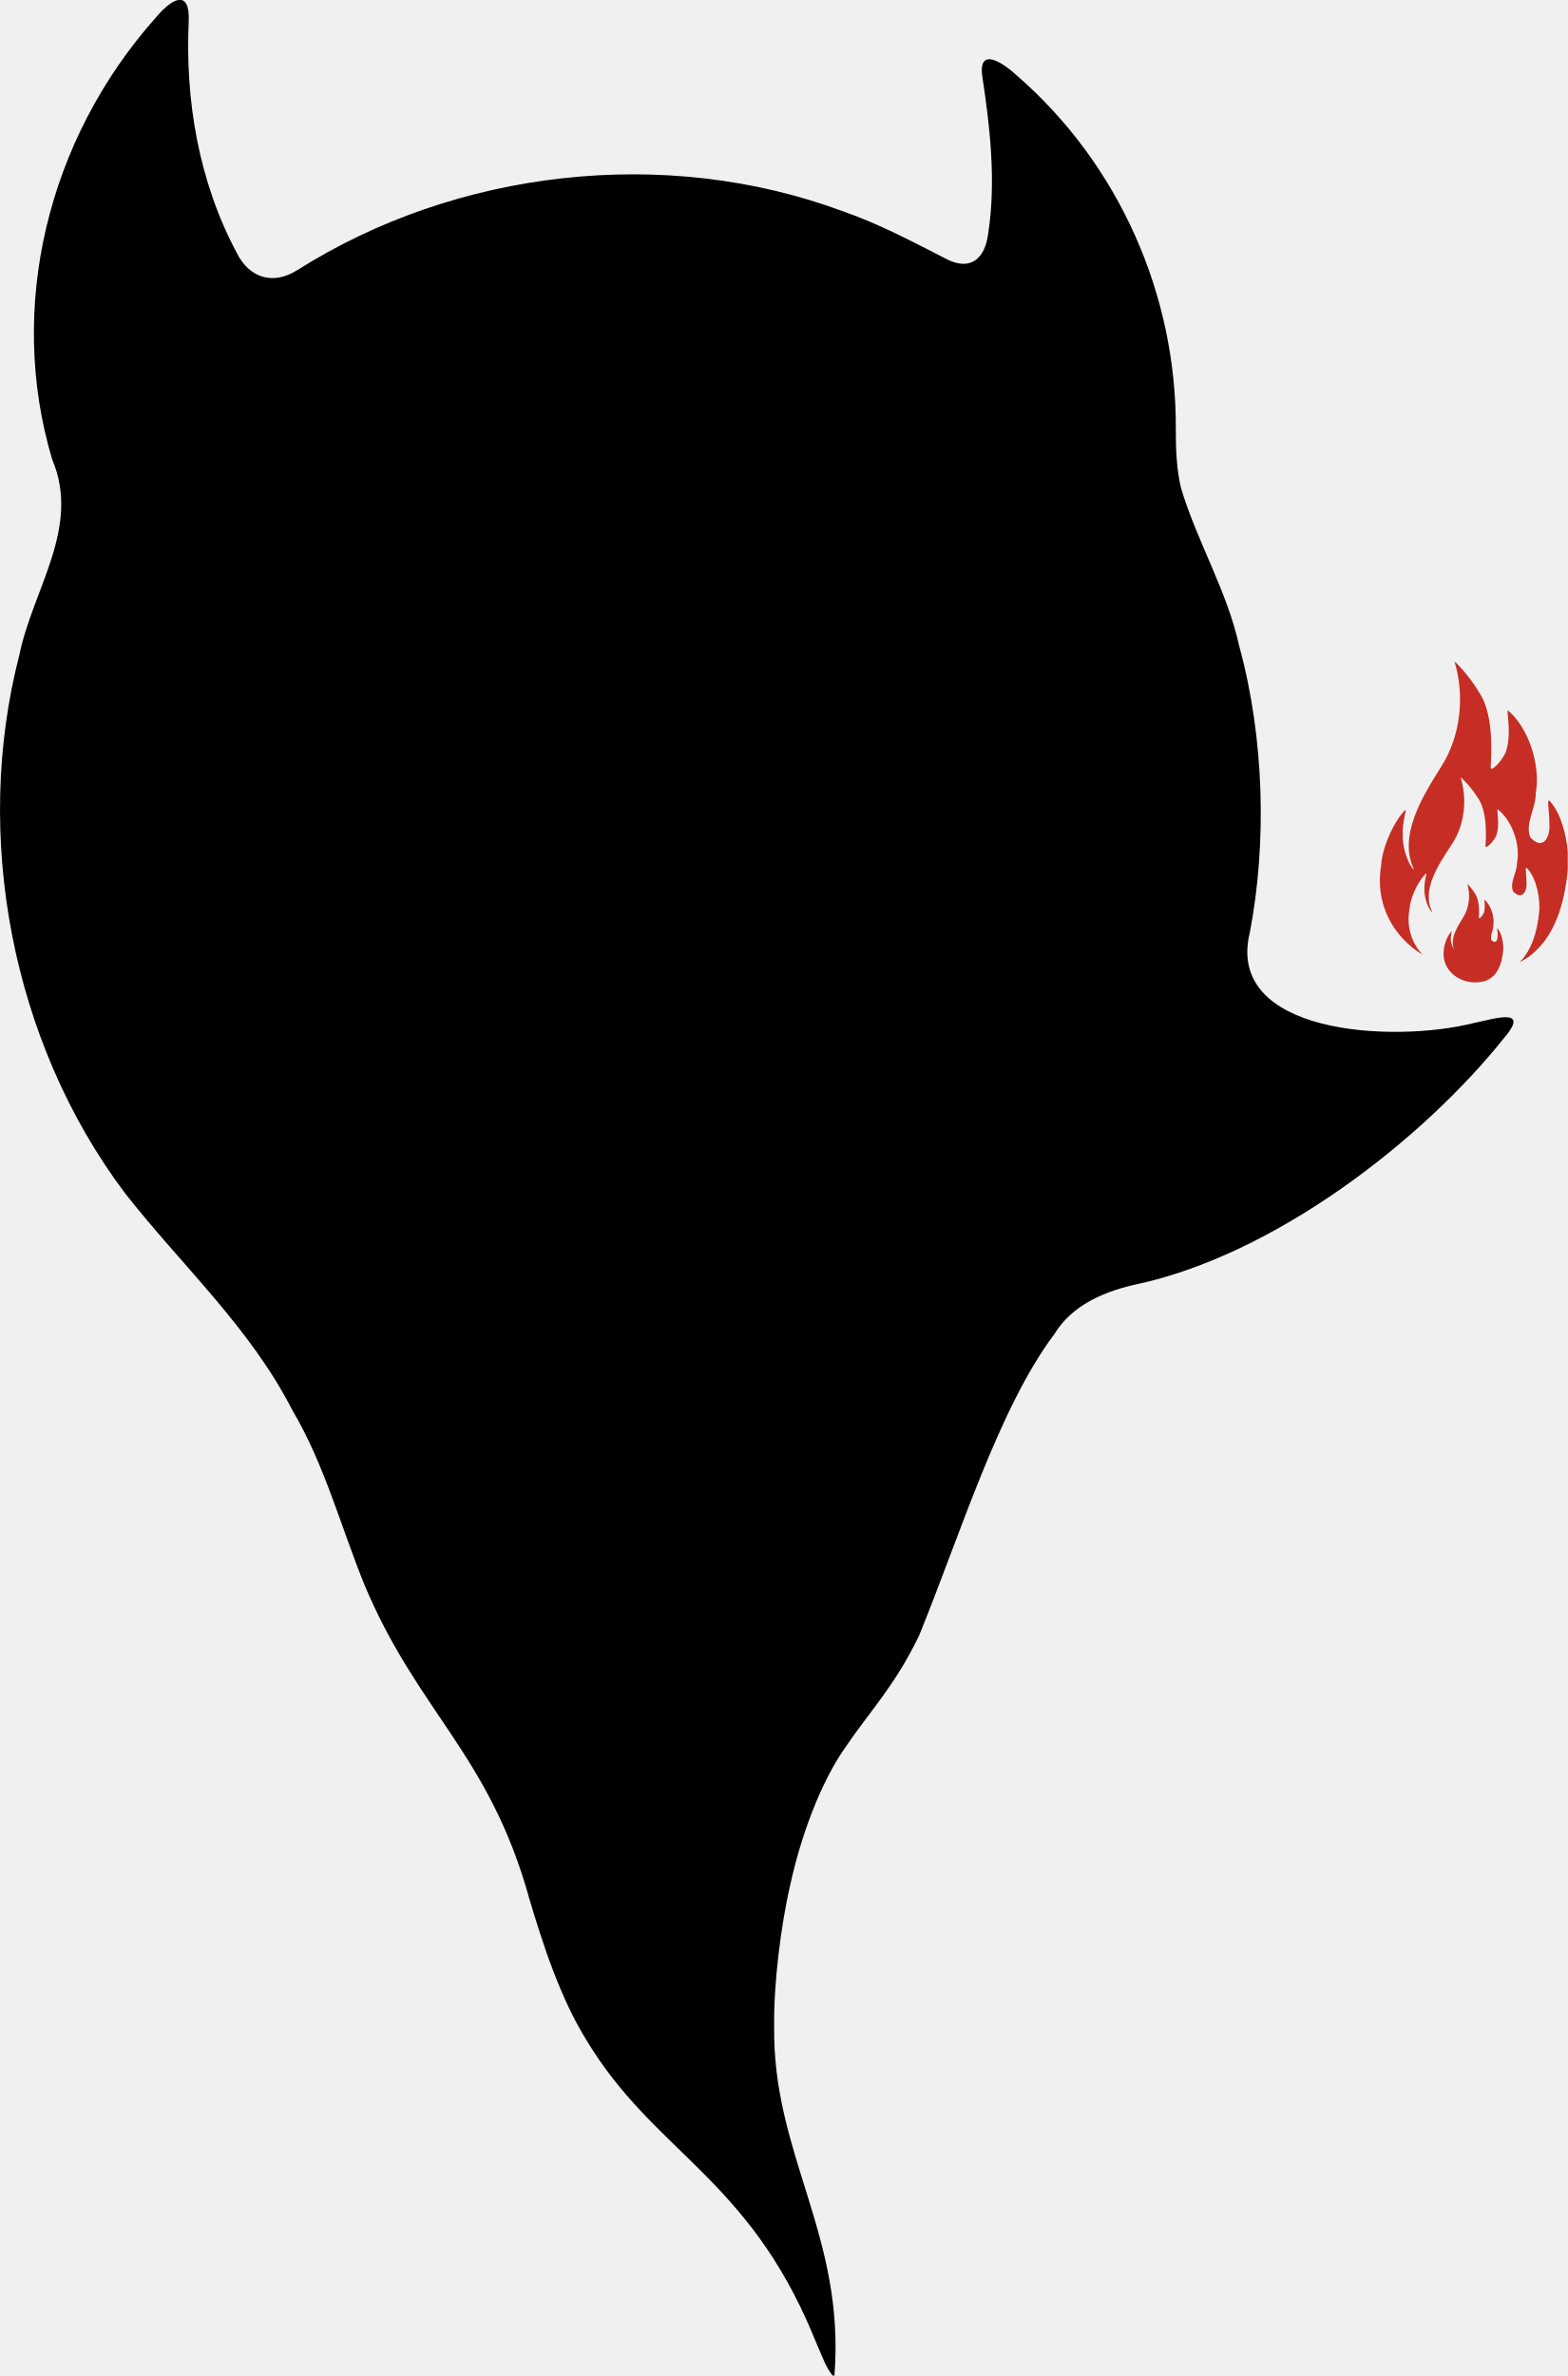
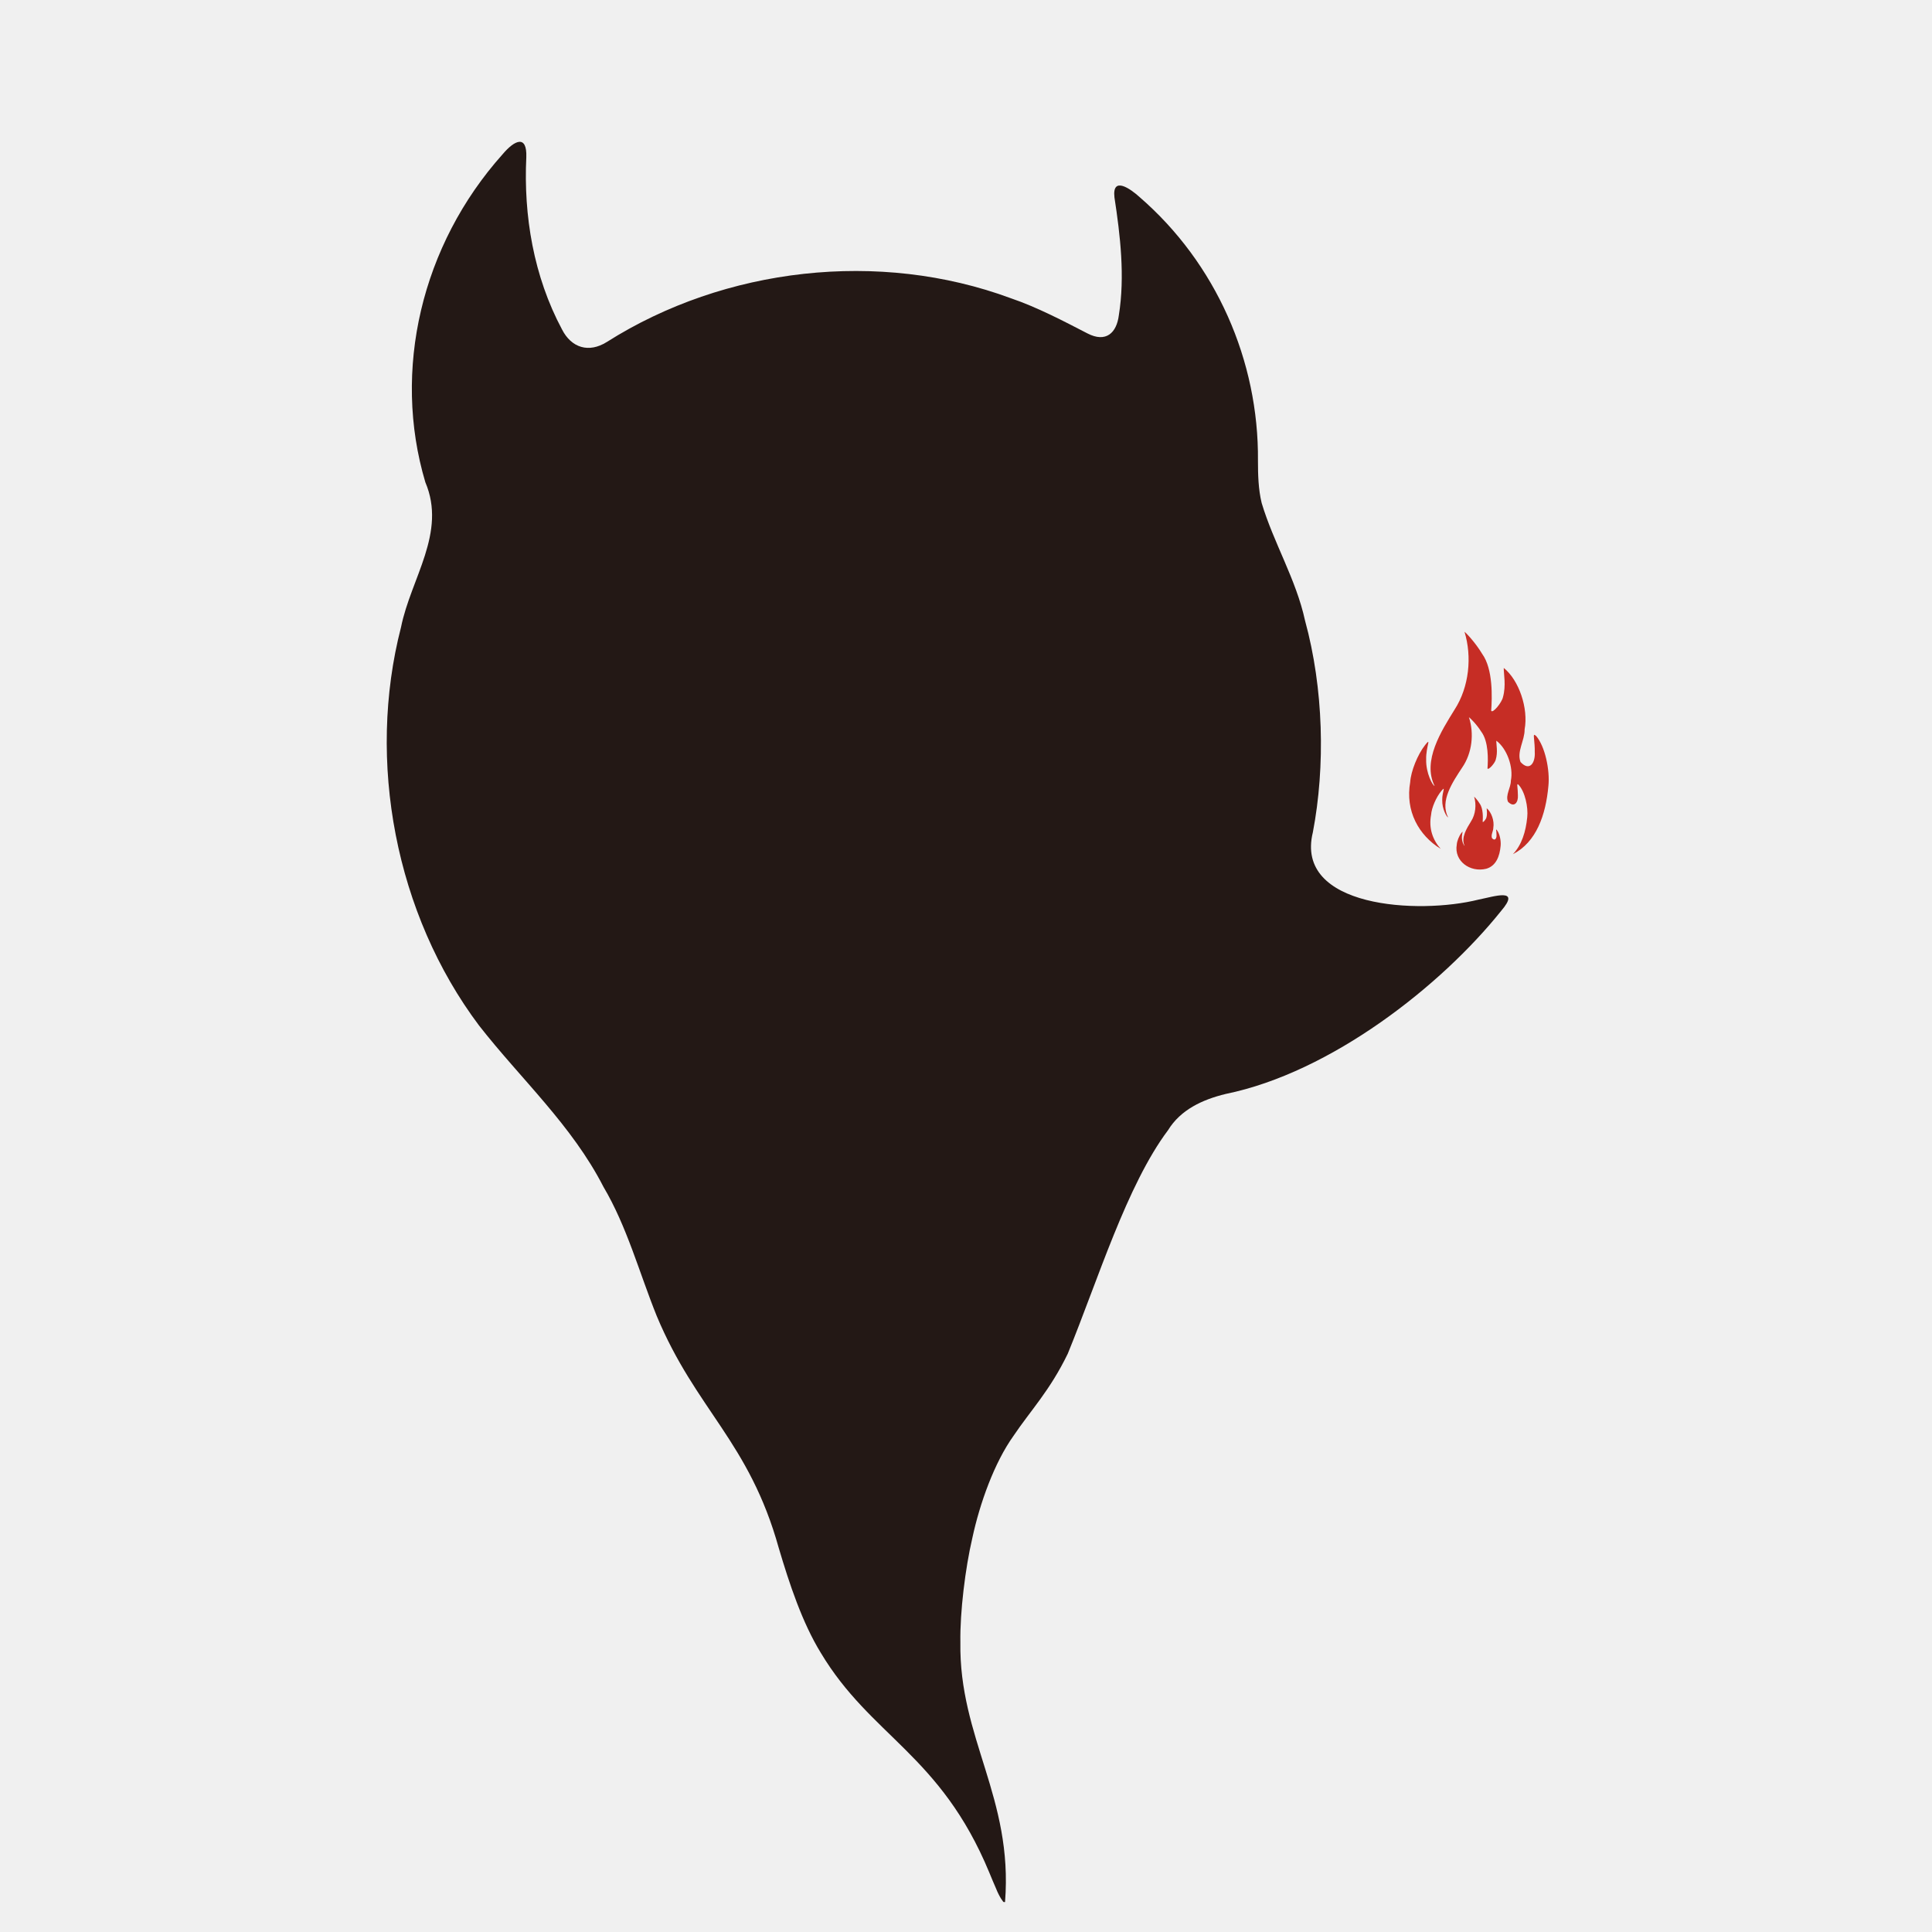
- <svg xmlns="http://www.w3.org/2000/svg" version="1.1" width="76" height="115.17">
-   <svg version="1.1" width="76" height="115.17">
-     <svg id="_图层_2" data-name="图层 2" viewBox="0 0 76 115.17">
+ <svg xmlns="http://www.w3.org/2000/svg" version="1.1" width="192.5" height="192.5">
+   <svg version="1.1" width="192.5" height="192.5">
+     <svg id="_图层_2" data-name="图层 2" viewBox="0 0 192.5 192.5">
      <defs>
        <style>
      .cls-1 {
        fill: #c62d25;
      }

      .cls-2 {
+         fill: #231815;
        fill-rule: evenodd;
+       }
+ 
+       .cls-3 {
+         fill: #fff;
+         opacity: 0;
+         stroke: #231815;
+         stroke-miterlimit: 10;
+         stroke-width: .5px;
      }
    </style>
      </defs>
-       <g id="_图层_4" data-name="图层 4">
+       <g id="_亮" data-name="亮">
+         <rect class="cls-3" x=".25" y=".25" width="192" height="192" />
        <g>
-           <path class="cls-2" d="M40.45,115.17c.54-6.83-3.02-10.72-2.92-16.99-.03-1.97.32-4.85.78-6.82.49-2.26,1.44-4.93,2.69-6.69,1.14-1.69,2.38-2.95,3.55-5.38,1.97-4.81,3.86-11.03,6.56-14.62.82-1.34,2.25-2,3.77-2.37,6.91-1.41,14.12-7.09,18.02-11.97,1.32-1.54-.46-.94-1.46-.74-3.94.99-12.07.54-10.85-4.4.83-4.33.7-9.42-.51-13.85-.59-2.7-2.05-5.08-2.83-7.69-.21-.89-.25-1.84-.25-2.77.06-6.55-2.74-12.92-7.74-17.25-.59-.54-1.81-1.4-1.65.01.38,2.48.69,5.17.29,7.71-.15,1.16-.84,1.83-2.05,1.19-1.58-.81-3.3-1.72-5.02-2.31-8.59-3.18-18.7-2.02-26.41,2.86-1.19.75-2.33.38-2.93-.81-1.87-3.49-2.52-7.45-2.34-11.28.05-1.48-.75-1.14-1.56-.19C2.27,6.76.34,14.95,2.53,22.27c1.4,3.3-.94,6.29-1.59,9.47-2.27,8.77-.37,18.78,5.1,26.07,2.75,3.52,6.08,6.52,8.14,10.56,1.54,2.59,2.34,5.62,3.48,8.43,2.58,6.17,6.05,8.22,7.99,15.2.68,2.3,1.53,4.87,2.75,6.84,3.28,5.49,7.82,6.65,11.02,14.36.16.38.31.75.45,1.06.22.55.49.92.51.89h.08Z" />
+           <path class="cls-2" d="M100.14,189.51c.82-10.4-4.6-16.32-4.45-25.88-.05-2.99.49-7.39,1.19-10.38.74-3.45,2.19-7.51,4.1-10.18,1.73-2.57,3.62-4.5,5.41-8.19,3-7.33,5.88-16.79,9.99-22.27,1.25-2.04,3.43-3.05,5.74-3.61,10.52-2.15,21.5-10.8,27.45-18.24,2.01-2.35-.7-1.43-2.23-1.13-6,1.51-18.38.82-16.53-6.7,1.26-6.59,1.07-14.35-.78-21.1-.89-4.1-3.13-7.74-4.32-11.71-.33-1.36-.37-2.8-.37-4.21.09-9.97-4.18-19.68-11.79-26.27-.9-.82-2.75-2.14-2.51.02.58,3.78,1.06,7.88.44,11.74-.22,1.77-1.28,2.78-3.13,1.82-2.4-1.24-5.03-2.62-7.65-3.51-13.08-4.84-28.48-3.08-40.23,4.36-1.81,1.14-3.54.58-4.47-1.24-2.84-5.31-3.84-11.35-3.56-17.17.08-2.25-1.15-1.73-2.37-.28-8.08,9.04-11.01,21.52-7.69,32.67,2.14,5.03-1.44,9.57-2.42,14.43-3.45,13.35-.56,28.6,7.77,39.7,4.19,5.36,9.25,9.93,12.4,16.08,2.34,3.95,3.57,8.56,5.3,12.85,3.92,9.39,9.21,12.51,12.17,23.15,1.04,3.51,2.33,7.41,4.18,10.42,5,8.35,11.91,10.13,16.78,21.87.24.58.47,1.14.68,1.61.33.84.74,1.4.78,1.36h.12Z" />
          <g>
-             <path class="cls-1" d="M72.59,45.09c0,.07.02.17.01.27.01.23-.11.41-.3.21-.08-.22.09-.44.09-.68.08-.44-.12-1.03-.43-1.28,0,.12.05.37-.02.61-.02.11-.21.34-.25.28.02-.27.04-.87-.19-1.19-.14-.24-.34-.44-.37-.46.16.52.1,1.15-.2,1.62-.28.45-.68,1.07-.42,1.59h0s-.18-.27-.18-.55c0-.13.03-.27.04-.33.01-.06-.01-.04-.06.03-.16.2-.29.55-.31.77-.19,1.08.87,1.85,1.93,1.59.64-.18.88-.82.94-1.5.03-.32-.07-.83-.26-1.04-.03-.04-.04-.02-.03.07Z" />
-             <path class="cls-1" d="M75.16,38.86c-.1-.11-.13-.06-.1.22.02.21.05.54.05.85.05.72-.35,1.3-.93.65-.26-.68.28-1.4.27-2.13.25-1.38-.37-3.22-1.37-4.03,0,.39.17,1.15-.05,1.92-.07.34-.66,1.07-.77.89.06-.86.13-2.73-.59-3.72-.45-.76-1.07-1.39-1.16-1.44.5,1.62.31,3.61-.64,5.08-.88,1.41-2.12,3.36-1.32,5h0c-.12-.01-.58-.84-.55-1.74-.01-.4.09-.85.13-1.03.05-.2-.03-.12-.2.1-.49.62-.93,1.71-.97,2.42-.33,1.9.56,3.49,2,4.38-.53-.58-.79-1.35-.63-2.23.03-.46.33-1.17.67-1.57.12-.14.17-.19.14-.06-.03.12-.1.41-.09.67-.01.59.3,1.12.39,1.13h0c-.56-1.07.31-2.33.91-3.25.66-.96.79-2.25.45-3.3.06.04.49.45.8.94.5.65.45,1.86.41,2.42.07.12.48-.35.54-.57.15-.5.03-.99.04-1.24.7.52,1.13,1.72.95,2.61,0,.48-.37.94-.19,1.38.4.42.68.05.65-.42,0-.2-.02-.42-.03-.55-.02-.18,0-.21.07-.14.43.44.65,1.48.57,2.13-.09.94-.36,1.82-.94,2.41,1.53-.78,2.15-2.55,2.33-4.47.11-1.01-.21-2.6-.82-3.28Z" />
+             <path class="cls-1" d="M149.09,82.79c.01.1.02.26.02.41.02.35-.17.63-.45.31-.13-.33.13-.68.13-1.03.12-.67-.18-1.56-.66-1.95,0,.19.08.56-.03.93-.04.17-.32.52-.37.43.03-.41.06-1.32-.29-1.81-.22-.37-.52-.67-.56-.7.24.79.15,1.75-.31,2.46-.42.69-1.03,1.63-.64,2.43h0c-.06,0-.28-.4-.27-.84,0-.2.05-.41.06-.5.02-.1-.02-.06-.1.05-.24.3-.45.83-.47,1.17-.29,1.64,1.32,2.81,2.94,2.41.97-.28,1.34-1.24,1.43-2.29.05-.49-.1-1.26-.4-1.59-.05-.05-.06-.03-.05.1Z" />
+             <path class="cls-1" d="M153,73.3c-.16-.17-.2-.09-.15.33.03.33.08.82.07,1.3.07,1.1-.53,1.97-1.42.99-.39-1.04.42-2.13.41-3.24.39-2.1-.56-4.91-2.08-6.13-.01.6.25,1.75-.08,2.92-.11.52-1.01,1.64-1.17,1.35.09-1.3.2-4.15-.9-5.67-.69-1.15-1.62-2.11-1.76-2.2.76,2.47.47,5.49-.98,7.74-1.33,2.15-3.24,5.12-2,7.62h0c-.18-.02-.88-1.27-.84-2.65-.02-.61.14-1.29.2-1.57.07-.3-.05-.18-.31.15-.75.95-1.41,2.61-1.48,3.68-.51,2.89.85,5.31,3.04,6.66-.8-.89-1.21-2.06-.96-3.39.05-.7.51-1.77,1.03-2.39.18-.21.27-.29.22-.1-.04.18-.15.62-.14,1.02-.02.9.46,1.71.59,1.72h0c-.86-1.62.47-3.55,1.39-4.95,1.01-1.46,1.21-3.42.68-5.03.1.06.75.68,1.22,1.43.76.99.69,2.84.63,3.68.11.19.74-.54.82-.87.23-.76.05-1.51.06-1.9,1.06.79,1.72,2.62,1.45,3.98,0,.72-.56,1.43-.29,2.1.62.64,1.04.07.99-.64,0-.31-.03-.63-.05-.84-.03-.27,0-.32.11-.21.65.68.98,2.25.87,3.24-.14,1.43-.55,2.77-1.43,3.68,2.33-1.19,3.28-3.89,3.54-6.81.16-1.53-.32-3.95-1.25-5Z" />
          </g>
        </g>
      </g>
    </svg>
  </svg>
  <style>@media (prefers-color-scheme: light) { :root { filter: none; } }
@media (prefers-color-scheme: dark) { :root { filter: invert(100%); } }
</style>
</svg>
